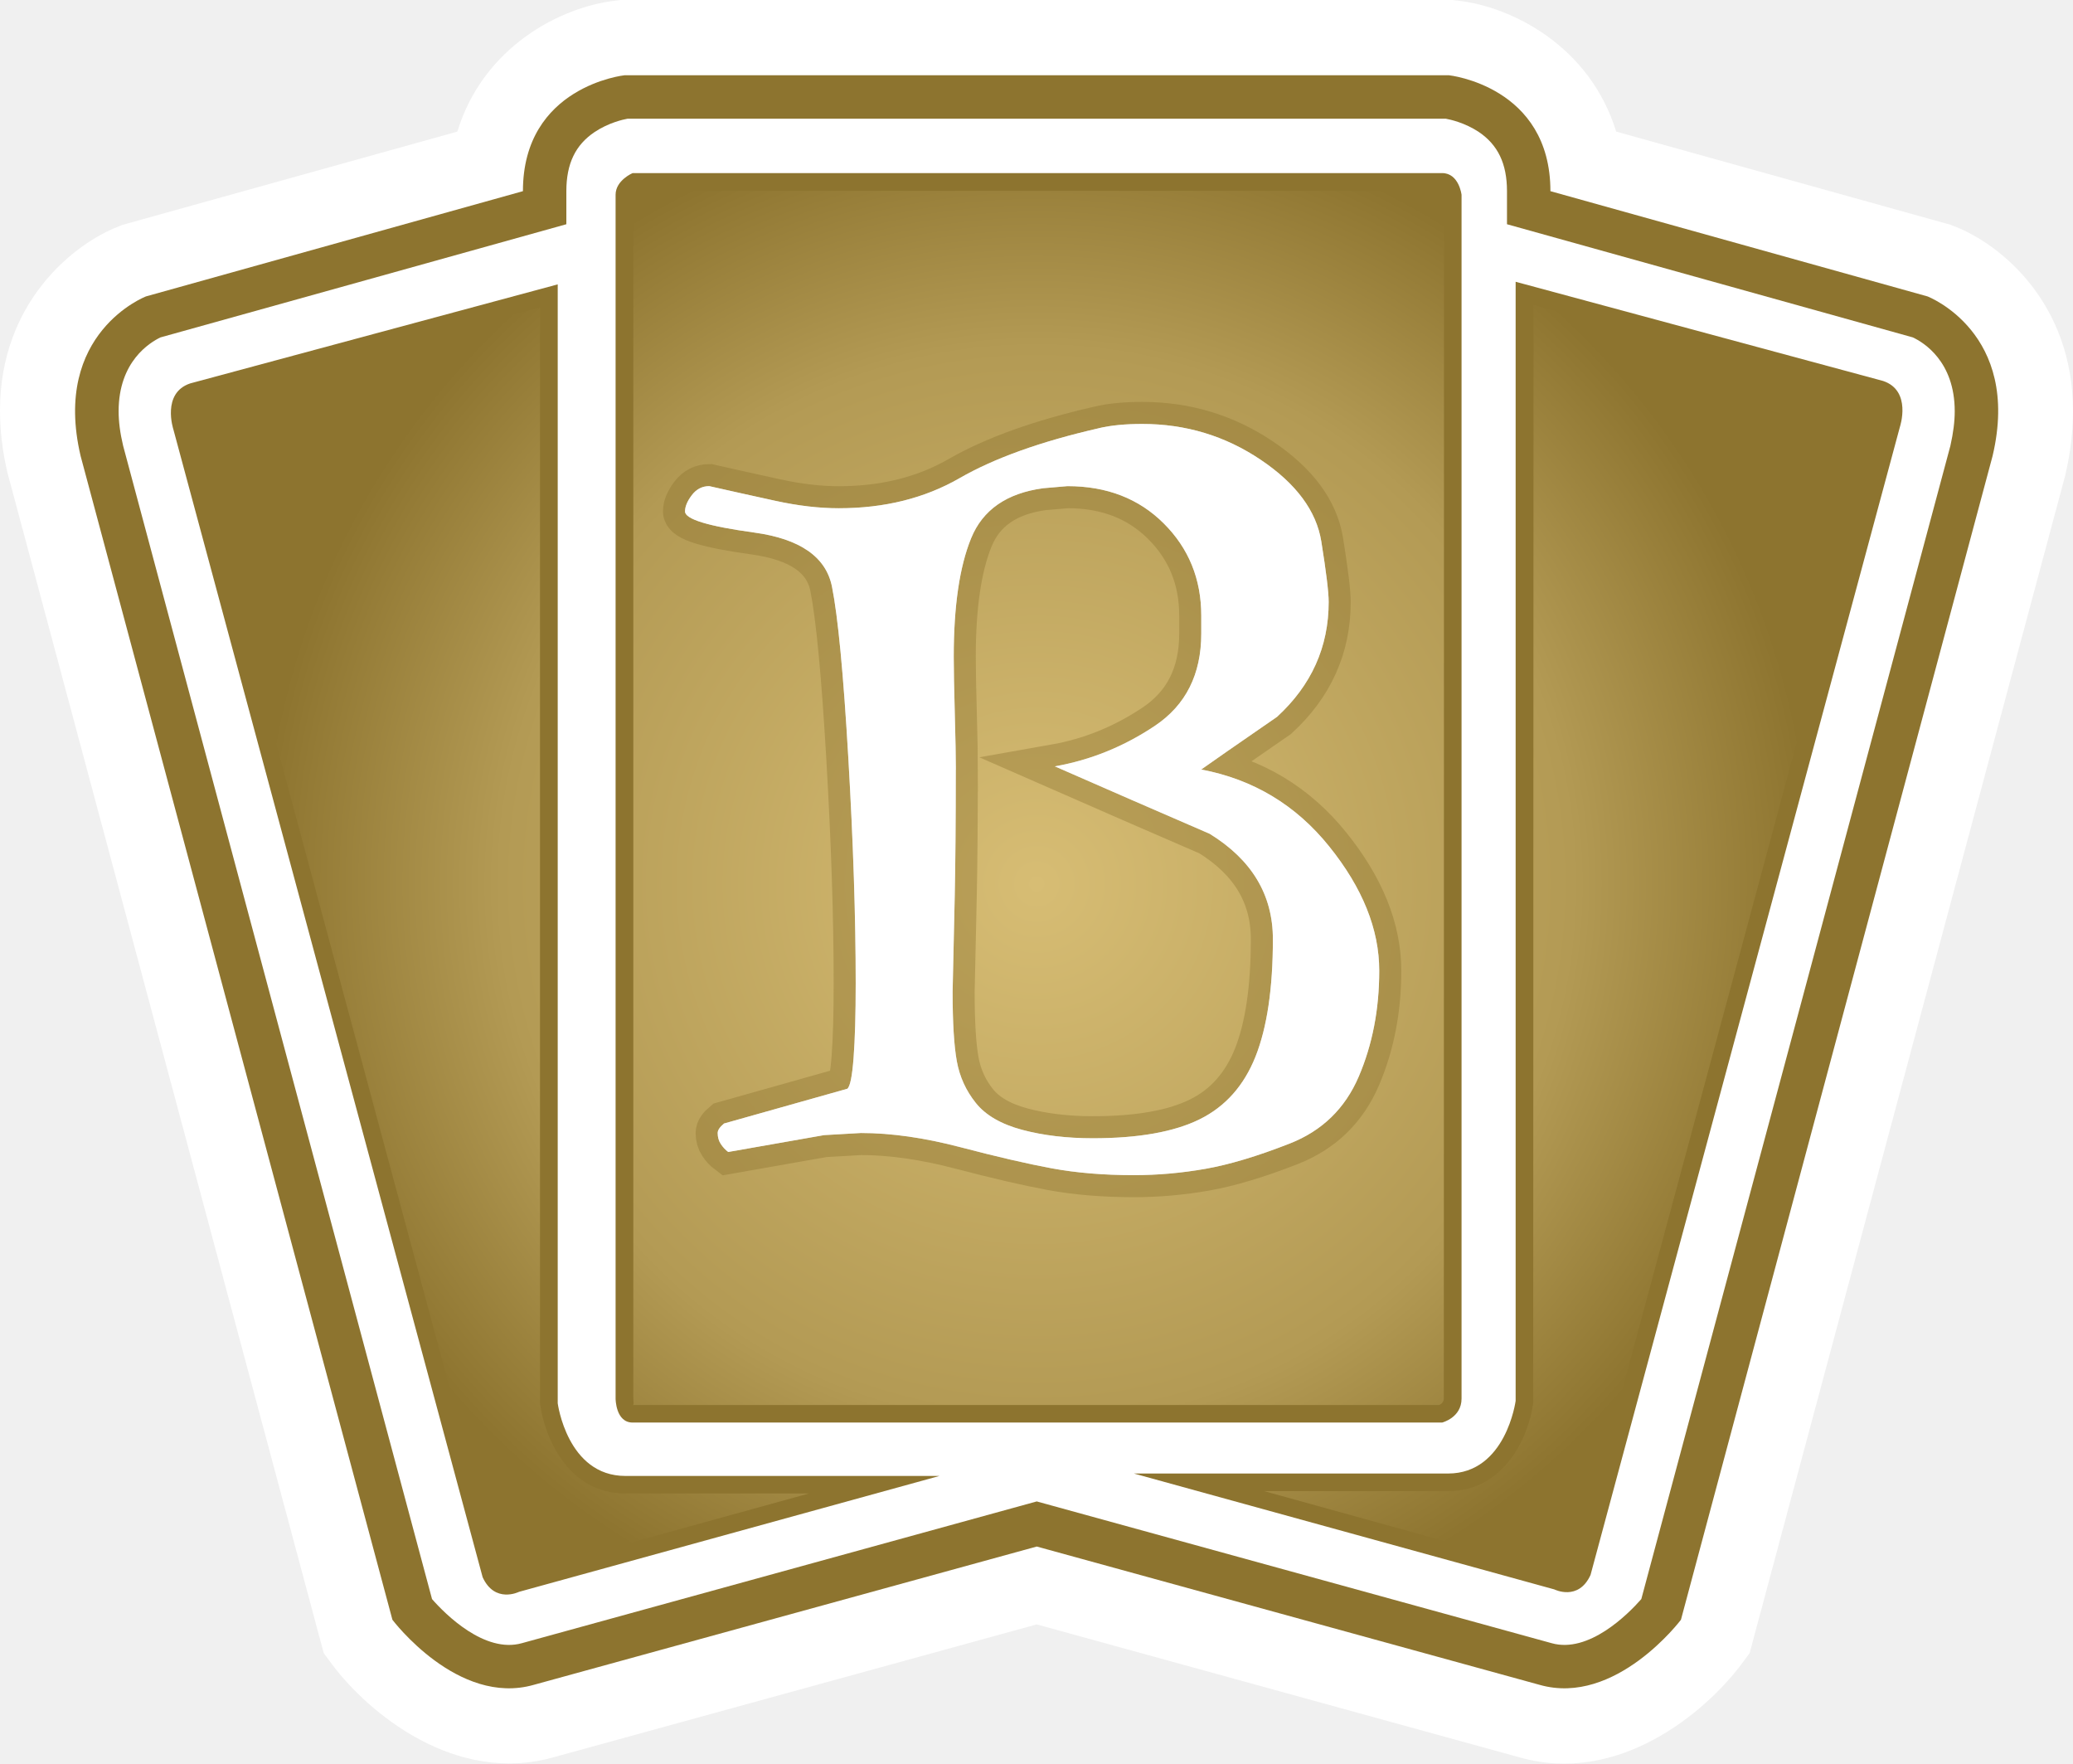
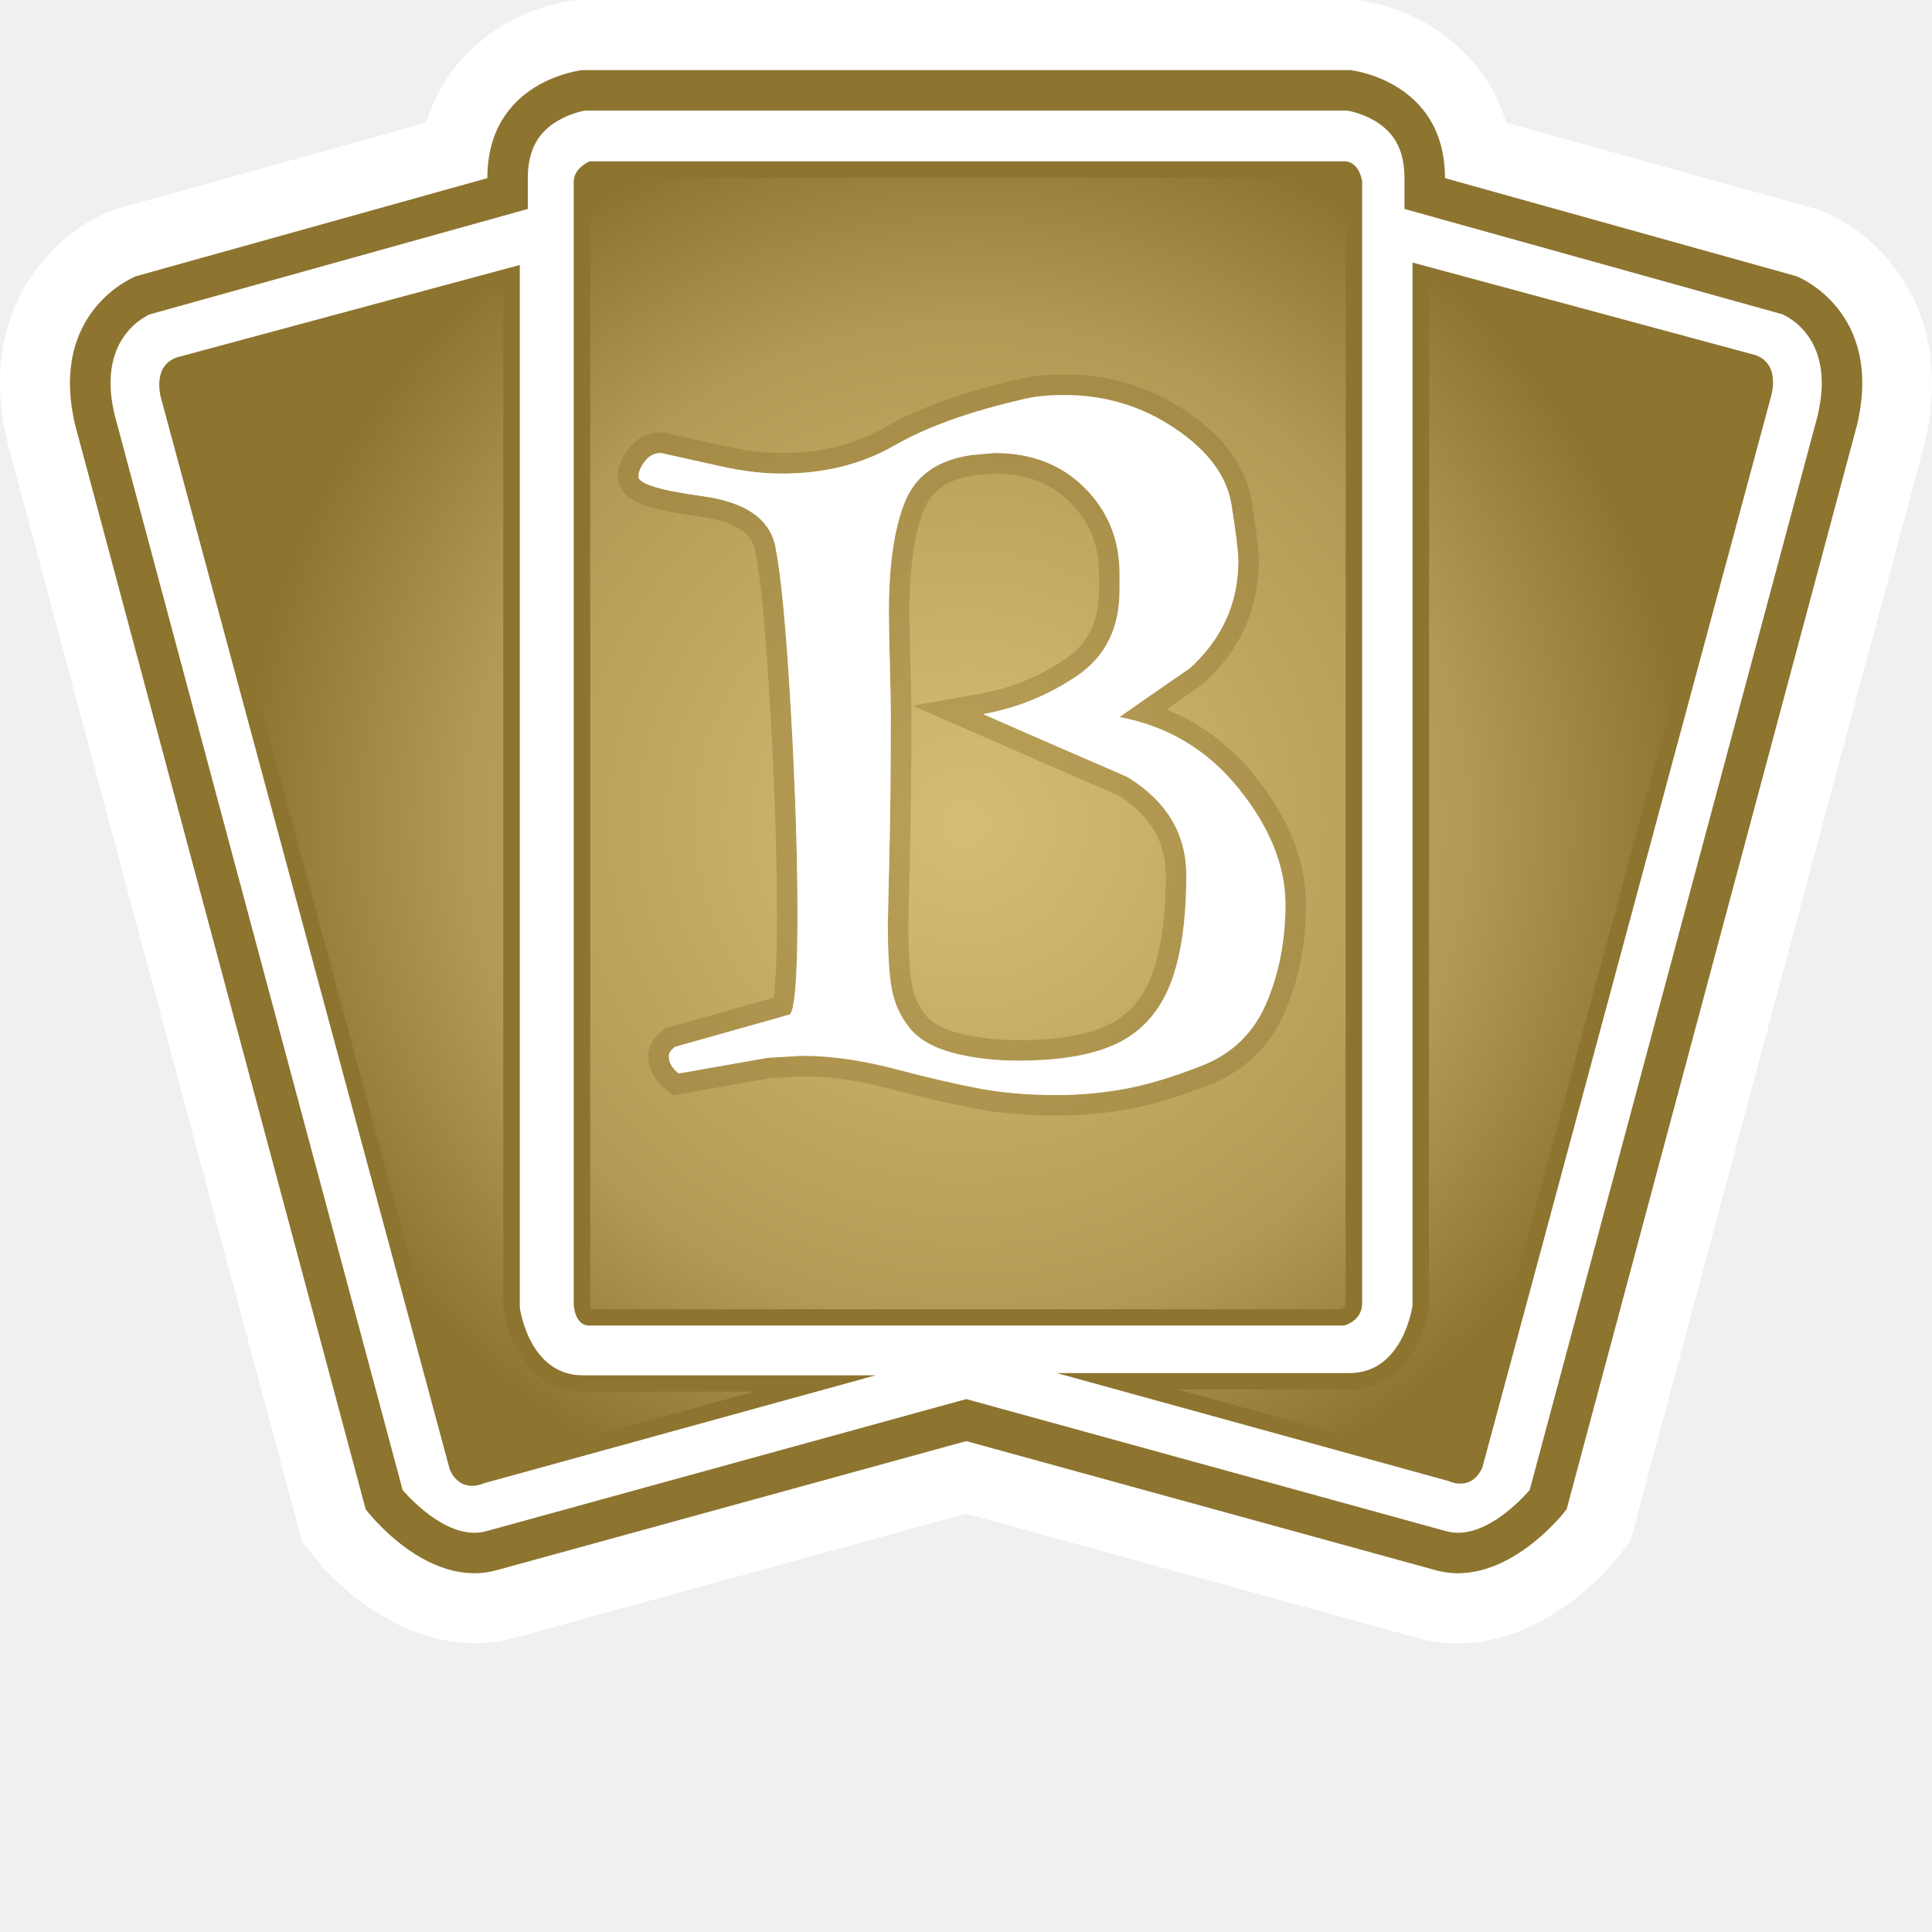
- <svg xmlns="http://www.w3.org/2000/svg" xmlns:xlink="http://www.w3.org/1999/xlink" version="1.1" width="600" height="510.378" id="svg5833">
+ <svg xmlns="http://www.w3.org/2000/svg" xmlns:xlink="http://www.w3.org/1999/xlink" version="1.1" width="600" height="600" id="svg5833">
  <defs id="defs5835">
    <radialGradient cx="0" cy="0" r="1" fx="0" fy="0" id="radialGradient416" gradientUnits="userSpaceOnUse" gradientTransform="matrix(17.57053,0,0,-17.57053,481.1914,483.6748)" spreadMethod="pad">
      <stop id="stop418" style="stop-color:#d7bd74;stop-opacity:1" offset="0" />
      <stop id="stop420" style="stop-color:#b39a54;stop-opacity:1" offset="0.691" />
      <stop id="stop422" style="stop-color:#8d742f;stop-opacity:1" offset="1" />
    </radialGradient>
    <radialGradient cx="0" cy="0" r="1" fx="0" fy="0" id="radialGradient3007" xlink:href="#radialGradient416" gradientUnits="userSpaceOnUse" gradientTransform="matrix(17.57053,0,0,-17.57053,481.1914,483.6748)" spreadMethod="pad" />
    <radialGradient cx="0" cy="0" r="1" fx="0" fy="0" id="radialGradient3010" xlink:href="#radialGradient416" gradientUnits="userSpaceOnUse" gradientTransform="matrix(224.1758,0,0,224.1758,300.0754,255.7874)" spreadMethod="pad" />
  </defs>
  <path d="M 419.389,0 179.565,0 178.417,0.153 C 162.277,1.901 139.847,13.562 132.371,38.085 112.034,43.762 35.38,65.095 35.38,65.095 l -0.944,0.396 C 21.23,70.53 0,87.627 0,118.771 c 0,5.627 0.65,11.661 2.194,18.143 l 91.505,341.485 2.488,3.343 c 10.36,13.805 35.533,34.984 64.291,26.717 0,0 128.926,-35.431 139.592,-38.378 10.615,2.947 139.758,38.48 139.758,38.48 28.554,8.166 53.714,-13.014 64.087,-26.819 l 2.488,-3.343 91.352,-340.834 C 599.311,130.879 600,124.703 600,118.975 600,87.525 578.821,70.53 565.667,65.491 l -0.944,-0.396 c 0,0 -76.603,-21.332 -96.94,-27.01 C 460.255,13.562 437.876,1.901 421.685,0.153 L 420.537,0 419.389,0 z" id="path406" style="fill:#ffffff;fill-opacity:1;fill-rule:nonzero;stroke:none" />
  <path d="m 180.764,21.779 c 0,0 -29.409,3.139 -29.409,33.542 L 42.257,85.776 c 0,0 -27.303,10.462 -18.934,46.148 l 90.255,336.815 c 0,0 18.896,25.109 40.917,18.832 l 145.576,-40.024 145.538,40.024 c 22.021,6.277 40.917,-18.832 40.917,-18.832 l 90.204,-336.815 c 8.421,-35.686 -18.845,-46.148 -18.845,-46.148 L 448.746,55.321 c 0,-30.404 -29.358,-33.542 -29.358,-33.542 l -238.625,0 z" id="path408" style="fill:#8d742f;fill-opacity:1;fill-rule:nonzero;stroke:none" />
  <path d="m 181.657,34.346 c -1.34,0.242 -5.524,1.187 -9.518,3.84 -5.576,3.726 -8.217,9.161 -8.217,17.135 l 0,9.569 c 0,0 -115.785,32.305 -117.481,32.751 -2.986,1.442 -12.108,6.877 -12.108,21.371 0,2.947 0.408,6.239 1.301,9.977 0.153,0.6 87.958,328.484 89.412,333.766 3.828,4.389 15.247,15.795 26.015,12.759 l 149.008,-41.019 149.021,41.019 c 10.717,3.037 22.123,-8.37 25.964,-12.759 1.454,-5.282 89.31,-333.166 89.463,-333.766 0.842,-3.738 1.25,-7.03 1.25,-9.977 0,-14.494 -9.071,-19.929 -12.121,-21.371 -1.684,-0.447 -117.469,-32.751 -117.469,-32.751 l 0,-9.569 c 0,-7.974 -2.641,-13.409 -8.166,-17.135 -3.993,-2.654 -8.229,-3.598 -9.569,-3.84 l -236.787,0 z" id="path410" style="fill:#ffffff;fill-opacity:1;fill-rule:nonzero;stroke:none" />
  <path d="m 438.68,81.54 0,323.852 c 0,0 -2.794,21.026 -19.546,21.026 l -90.944,0 121.705,33.542 c 0,0 6.966,3.496 10.462,-4.185 l 89.553,-332.273 c 0,0 3.496,-10.462 -4.874,-13.256 L 438.68,81.54 z M 55.066,110.949 c -8.37,2.781 -4.887,13.307 -4.887,13.307 l 89.515,332.171 c 3.534,7.719 10.513,4.236 10.513,4.236 l 121.705,-33.542 -90.905,0 c -16.841,0 -19.584,-21.039 -19.584,-21.039 l 0,-323.788 -106.356,28.656 z m 128.033,-60.859 234.299,0 c 4.887,0 5.627,6.277 5.627,6.277 l 0,348.374 c 0,5.537 -5.627,6.928 -5.627,6.928 l -234.299,0 c -4.925,0 -4.925,-6.928 -4.925,-6.928 l 0,-348.374 c 0,-4.185 4.925,-6.277 4.925,-6.277" id="path412" style="fill:#8d742f;fill-opacity:1;fill-rule:nonzero;stroke:none" />
  <path d="m 184.4,55.219 c -0.6,0.408 -1.097,0.957 -1.097,1.199 l 0,0 0,348.221 c 0,0.855 0.255,1.952 -0.153,1.952 l 0,0 233.445,0 c 0.6,-0.306 1.301,-0.855 1.301,-1.901 l 0,0 0.051,-347.673 c -0.102,-0.702 -0.498,-1.646 -0.549,-1.799 l 0,0 -232.998,0 z m 259.357,350.862 c -1.148,8.829 -7.821,25.428 -24.624,25.428 l 0,0 -53.267,0 86.21,23.871 c 0.153,0.102 0.804,0.293 1.454,0.293 l 0,0 c 0.447,0 1.289,0 1.939,-1.238 l 0,0 89.617,-332.528 c 0.14,-0.549 1.684,-5.678 -1.403,-6.724 l 0,0 -99.823,-26.921 -0.102,317.817 z M 56.712,115.784 c -3.381,1.136 -1.837,6.277 -1.595,7.119 l 0,0 89.208,331.431 c 0.957,2.041 1.85,2.041 2.297,2.041 l 0,0 c 0.651,0 1.25,-0.204 2.246,-0.651 l 0,0 85.266,-23.527 -53.127,0 c -16.841,0 -23.463,-16.586 -24.713,-26.066 l 0,0 0,-317.167 -99.581,26.819 z" id="path424" style="fill:url(#radialGradient3010);fill-opacity:1;fill-rule:nonzero;stroke:none" />
  <g transform="scale(10.2069,10.2069)" id="text5657" style="font-size:29.871px;font-style:normal;font-variant:normal;font-weight:100;font-stretch:normal;text-align:start;line-height:125%;letter-spacing:0px;word-spacing:0px;writing-mode:lr-tb;text-anchor:start;fill:#ffffff;fill-opacity:1;stroke:#8d742f;stroke-width:1.25;stroke-opacity:0.392;font-family:GoudyMedieval;-inkscape-font-specification:GoudyMedieval Thin">
    <path d="m 31.165,12.139 c 0.338,-0.08 0.747,-0.119 1.225,-0.119 1.234,2.1e-5 2.354,0.339 3.36,1.016 1.006,0.677 1.578,1.449 1.718,2.315 0.139,0.866 0.209,1.438 0.209,1.717 -1.8e-5,1.274 -0.488,2.36 -1.464,3.256 -1.155,0.797 -1.872,1.294 -2.15,1.493 1.474,0.279 2.684,1.006 3.629,2.181 0.946,1.175 1.419,2.35 1.419,3.525 -1.9e-5,1.095 -0.194,2.096 -0.582,3.002 -0.388,0.906 -1.041,1.538 -1.957,1.897 -0.916,0.359 -1.713,0.598 -2.39,0.717 -0.677,0.119 -1.354,0.179 -2.031,0.179 -0.856,0 -1.633,-0.065 -2.33,-0.194 -0.697,-0.129 -1.558,-0.329 -2.584,-0.598 -1.026,-0.269 -1.966,-0.403 -2.823,-0.403 l -1.046,0.06 -2.718,0.478 c -0.08,-0.06 -0.149,-0.134 -0.209,-0.224 -0.06,-0.09 -0.09,-0.194 -0.09,-0.314 0,-0.08 0.06,-0.169 0.18,-0.269 l 3.495,-0.985 c 0.08,-0.06 0.139,-0.353 0.179,-0.881 0.04,-0.528 0.06,-1.23 0.06,-2.106 -4e-6,-1.872 -0.07,-4.002 -0.209,-6.392 -0.139,-2.39 -0.294,-4.008 -0.463,-4.854 -0.169,-0.847 -0.906,-1.359 -2.211,-1.538 -1.304,-0.179 -1.957,-0.378 -1.957,-0.598 1e-6,-0.139 0.065,-0.293 0.194,-0.463 0.129,-0.169 0.294,-0.254 0.493,-0.254 0.617,0.139 1.245,0.279 1.882,0.418 0.637,0.139 1.235,0.209 1.793,0.209 1.294,1.8e-5 2.434,-0.284 3.42,-0.851 0.986,-0.568 2.305,-1.041 3.958,-1.419 z m -4.062,9.678 c -7e-6,1.454 -0.01,2.653 -0.03,3.599 -0.02,0.946 -0.04,1.847 -0.06,2.703 -6e-6,0.876 0.04,1.534 0.12,1.972 0.08,0.438 0.259,0.832 0.538,1.18 0.279,0.349 0.717,0.602 1.314,0.762 0.597,0.159 1.265,0.239 2.002,0.239 1.294,1e-6 2.305,-0.179 3.032,-0.538 0.727,-0.359 1.254,-0.951 1.583,-1.777 0.328,-0.826 0.493,-1.936 0.493,-3.33 -1.6e-5,-1.255 -0.597,-2.251 -1.792,-2.987 -1.474,-0.637 -2.937,-1.274 -4.391,-1.912 1.015,-0.179 1.961,-0.563 2.838,-1.15 0.876,-0.587 1.314,-1.459 1.314,-2.614 l 0,-0.508 c -1.4e-5,-1.036 -0.354,-1.907 -1.061,-2.613 -0.707,-0.707 -1.618,-1.06 -2.733,-1.06 l -0.686,0.059 c -1.036,0.14 -1.718,0.613 -2.046,1.419 -0.329,0.806 -0.493,1.926 -0.493,3.36 -7e-6,0.359 0.01,0.896 0.03,1.613 0.02,0.717 0.03,1.244 0.03,1.583 z" id="path2998" />
  </g>
  <g transform="scale(10.2069,10.2069)" id="text5661" style="font-size:29.871px;font-style:normal;font-variant:normal;font-weight:100;font-stretch:normal;text-align:start;line-height:125%;letter-spacing:0px;word-spacing:0px;writing-mode:lr-tb;text-anchor:start;fill:#ffffff;fill-opacity:1;stroke:#8d742f;stroke-width:1.25;stroke-opacity:0;font-family:GoudyMedieval;-inkscape-font-specification:GoudyMedieval Thin">
    <path d="m 31.165,12.139 c 0.338,-0.08 0.747,-0.119 1.225,-0.119 1.234,2.1e-5 2.354,0.339 3.36,1.016 1.006,0.677 1.578,1.449 1.718,2.315 0.139,0.866 0.209,1.438 0.209,1.717 -1.8e-5,1.274 -0.488,2.36 -1.464,3.256 -1.155,0.797 -1.872,1.294 -2.15,1.493 1.474,0.279 2.684,1.006 3.629,2.181 0.946,1.175 1.419,2.35 1.419,3.525 -1.9e-5,1.095 -0.194,2.096 -0.582,3.002 -0.388,0.906 -1.041,1.538 -1.957,1.897 -0.916,0.359 -1.713,0.598 -2.39,0.717 -0.677,0.119 -1.354,0.179 -2.031,0.179 -0.856,0 -1.633,-0.065 -2.33,-0.194 -0.697,-0.129 -1.558,-0.329 -2.584,-0.598 -1.026,-0.269 -1.966,-0.403 -2.823,-0.403 l -1.046,0.06 -2.718,0.478 c -0.08,-0.06 -0.149,-0.134 -0.209,-0.224 -0.06,-0.09 -0.09,-0.194 -0.09,-0.314 0,-0.08 0.06,-0.169 0.18,-0.269 l 3.495,-0.985 c 0.08,-0.06 0.139,-0.353 0.179,-0.881 0.04,-0.528 0.06,-1.23 0.06,-2.106 -4e-6,-1.872 -0.07,-4.002 -0.209,-6.392 -0.139,-2.39 -0.294,-4.008 -0.463,-4.854 -0.169,-0.847 -0.906,-1.359 -2.211,-1.538 -1.304,-0.179 -1.957,-0.378 -1.957,-0.598 1e-6,-0.139 0.065,-0.293 0.194,-0.463 0.129,-0.169 0.294,-0.254 0.493,-0.254 0.617,0.139 1.245,0.279 1.882,0.418 0.637,0.139 1.235,0.209 1.793,0.209 1.294,1.8e-5 2.434,-0.284 3.42,-0.851 0.986,-0.568 2.305,-1.041 3.958,-1.419 z m -4.062,9.678 c -7e-6,1.454 -0.01,2.653 -0.03,3.599 -0.02,0.946 -0.04,1.847 -0.06,2.703 -6e-6,0.876 0.04,1.534 0.12,1.972 0.08,0.438 0.259,0.832 0.538,1.18 0.279,0.349 0.717,0.602 1.314,0.762 0.597,0.159 1.265,0.239 2.002,0.239 1.294,1e-6 2.305,-0.179 3.032,-0.538 0.727,-0.359 1.254,-0.951 1.583,-1.777 0.328,-0.826 0.493,-1.936 0.493,-3.33 -1.6e-5,-1.255 -0.597,-2.251 -1.792,-2.987 -1.474,-0.637 -2.937,-1.274 -4.391,-1.912 1.015,-0.179 1.961,-0.563 2.838,-1.15 0.876,-0.587 1.314,-1.459 1.314,-2.614 l 0,-0.508 c -1.4e-5,-1.036 -0.354,-1.907 -1.061,-2.613 -0.707,-0.707 -1.618,-1.06 -2.733,-1.06 l -0.686,0.059 c -1.036,0.14 -1.718,0.613 -2.046,1.419 -0.329,0.806 -0.493,1.926 -0.493,3.36 -7e-6,0.359 0.01,0.896 0.03,1.613 0.02,0.717 0.03,1.244 0.03,1.583 z" id="path3001" />
  </g>
</svg>
